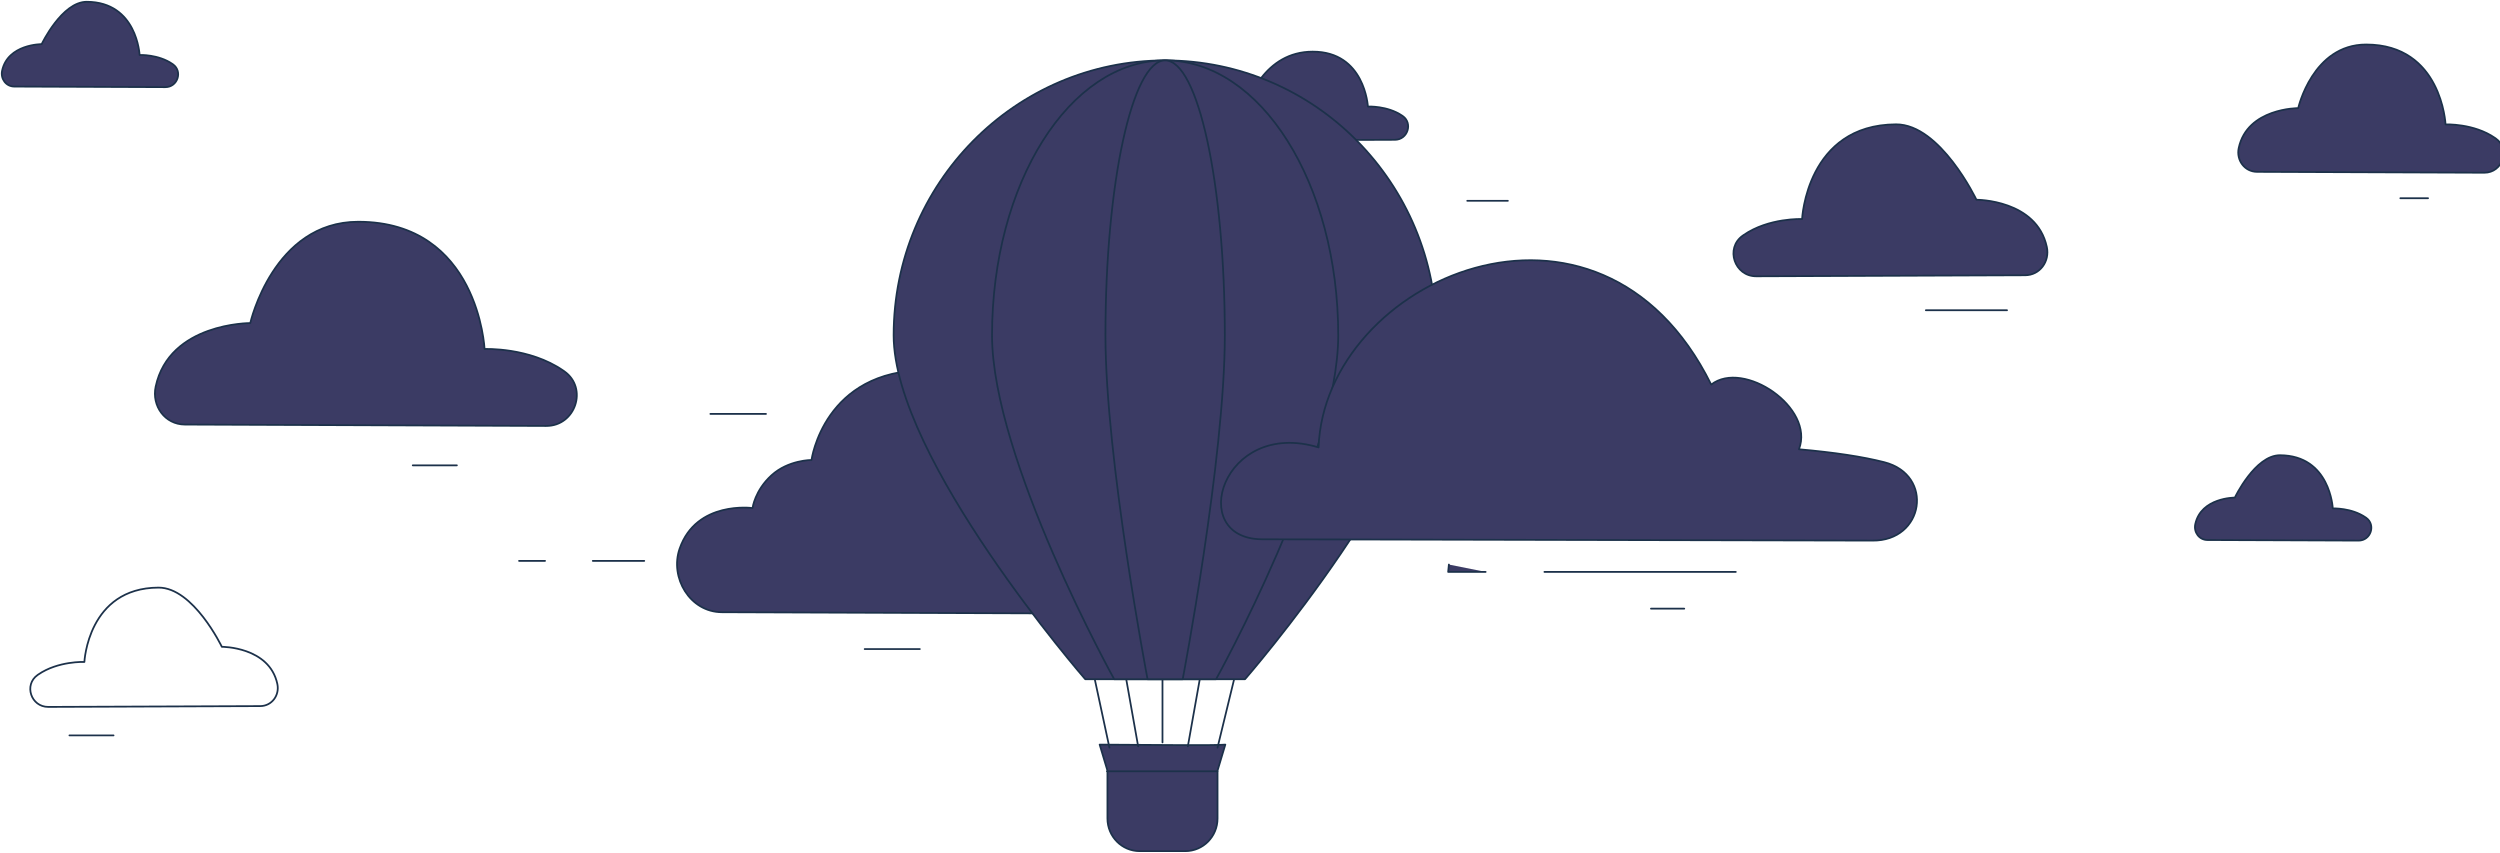
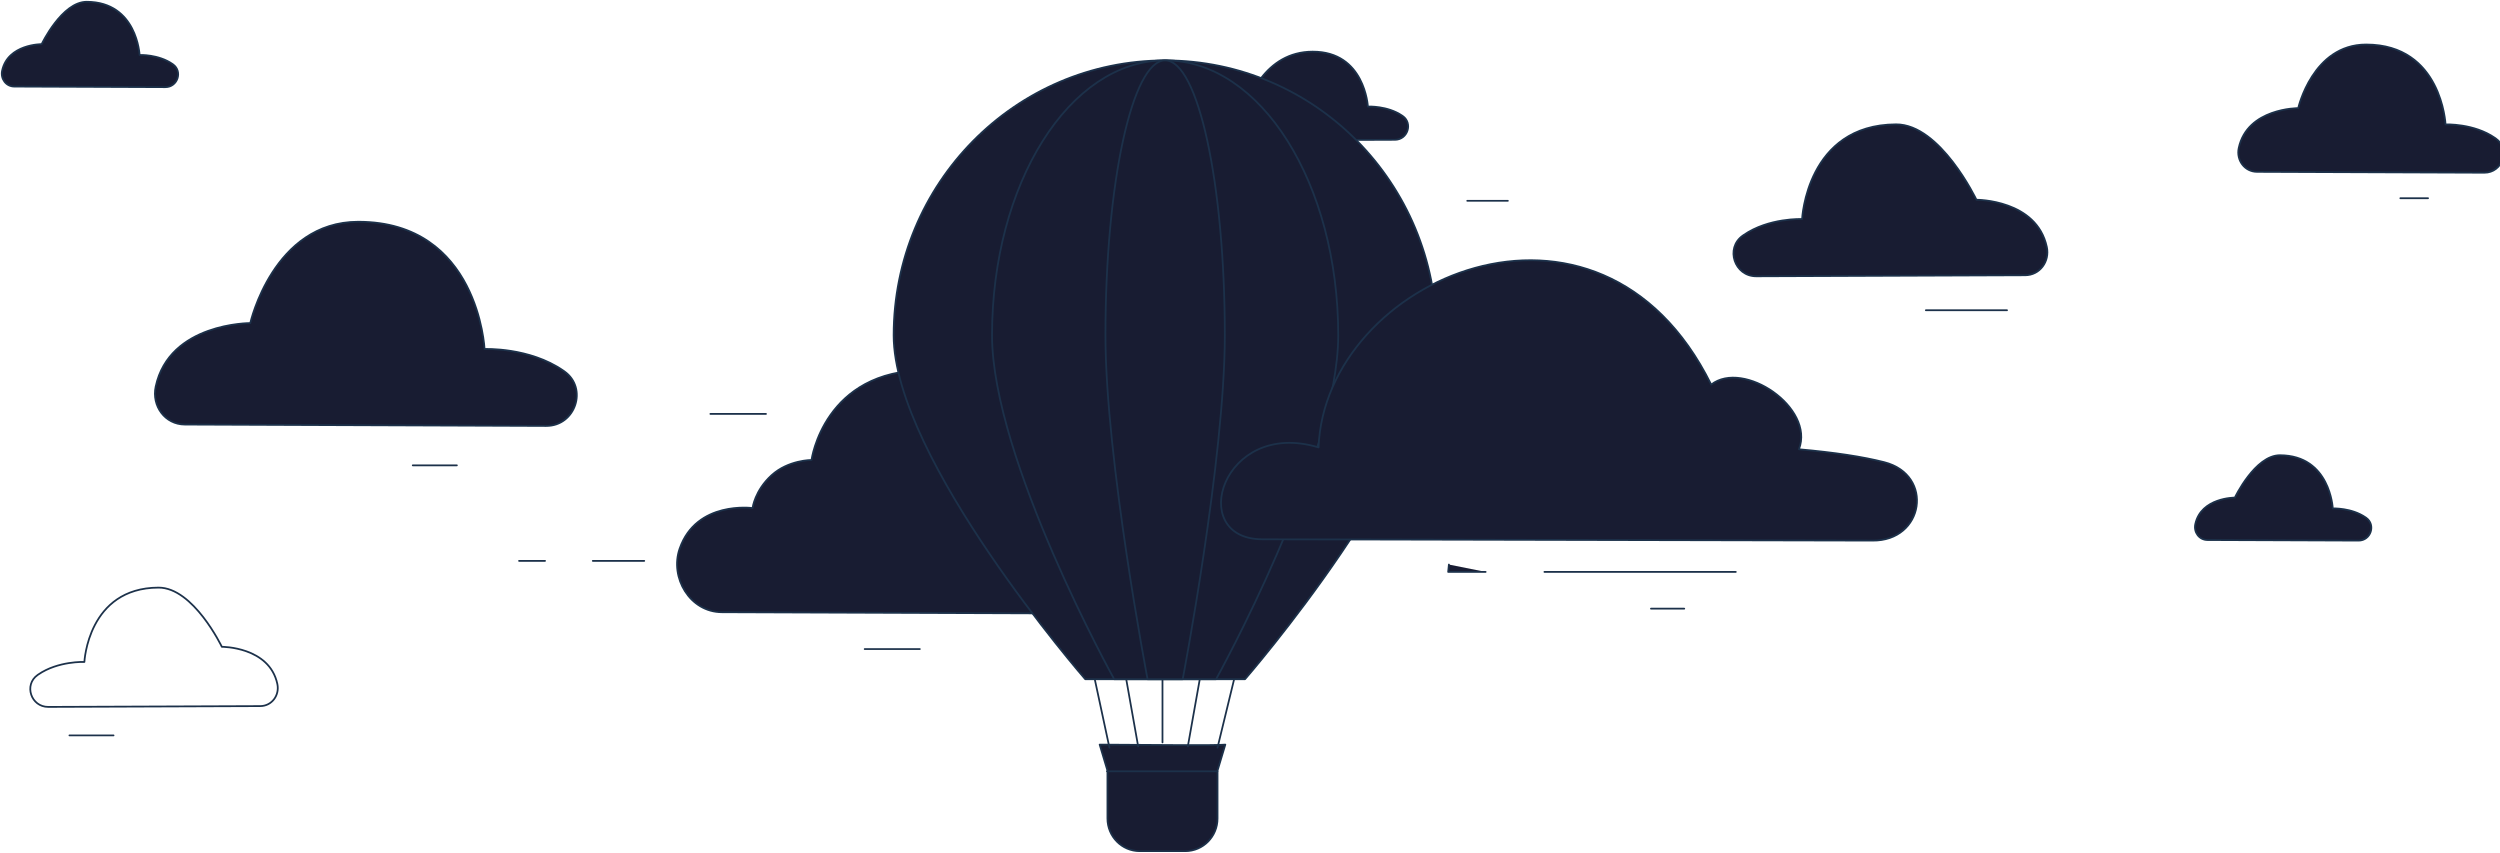
<svg xmlns="http://www.w3.org/2000/svg" width="1404" height="479" viewBox="0 0 1404 479" fill="none">
-   <path fill-rule="evenodd" clip-rule="evenodd" d="M1137.32 154.588L986.299 155.168C974.072 155.214 968.74 139.404 978.72 132.339C978.859 132.24 979.001 132.143 979.143 132.044C993.353 122.194 1012.05 123.014 1012.05 123.014C1012.05 123.014 1014.52 70.022 1064.83 69.829C1089.71 69.733 1109.97 112.175 1109.97 112.175C1109.97 112.175 1143.81 112.044 1149.51 138.739C1151.23 146.824 1145.59 154.557 1137.32 154.588Z" fill="#3b3b64 " />
+   <path fill-rule="evenodd" clip-rule="evenodd" d="M1137.32 154.588L986.299 155.168C974.072 155.214 968.74 139.404 978.72 132.339C978.859 132.24 979.001 132.143 979.143 132.044C993.353 122.194 1012.05 123.014 1012.05 123.014C1012.05 123.014 1014.52 70.022 1064.83 69.829C1089.71 69.733 1109.97 112.175 1109.97 112.175C1109.97 112.175 1143.81 112.044 1149.51 138.739C1151.23 146.824 1145.59 154.557 1137.32 154.588Z" fill="#181c32" />
  <path fill-rule="evenodd" clip-rule="evenodd" d="M1137.32 154.588L986.299 155.168C974.072 155.214 968.74 139.404 978.72 132.339C978.859 132.24 979.001 132.143 979.143 132.044C993.353 122.194 1012.05 123.014 1012.05 123.014C1012.05 123.014 1014.52 70.022 1064.83 69.829C1089.71 69.733 1109.97 112.175 1109.97 112.175C1109.97 112.175 1143.81 112.044 1149.51 138.739C1151.23 146.824 1145.59 154.557 1137.32 154.588Z" stroke="#1C314A" stroke-linecap="round" stroke-linejoin="round" />
  <path fill-rule="evenodd" clip-rule="evenodd" d="M146.145 396.545L27.089 397C17.449 397.037 13.246 384.623 21.114 379.077C21.223 379 21.335 378.923 21.447 378.845C32.65 371.112 47.393 371.756 47.393 371.756C47.393 371.756 49.339 330.151 89.001 330C108.611 329.925 124.586 363.246 124.586 363.246C124.586 363.246 151.261 363.143 155.754 384.102C157.116 390.449 152.663 396.52 146.145 396.545Z" stroke="#1C314A" stroke-linecap="round" stroke-linejoin="round" />
-   <path fill-rule="evenodd" clip-rule="evenodd" d="M103.8 238.435L306.747 239.213C323.178 239.276 330.344 218.03 316.933 208.538C316.744 208.404 316.554 208.271 316.363 208.139C297.269 194.902 272.135 196.002 272.135 196.002C272.135 196.002 268.819 124.53 201.21 124.53C153.401 124.53 140.55 181.437 140.55 181.437C140.55 181.437 95.08 181.262 87.418 217.136C85.098 228.002 92.687 238.393 103.8 238.435Z" fill="#3b3b64 " />
+   <path fill-rule="evenodd" clip-rule="evenodd" d="M103.8 238.435L306.747 239.213C323.178 239.276 330.344 218.03 316.933 208.538C316.744 208.404 316.554 208.271 316.363 208.139C297.269 194.902 272.135 196.002 272.135 196.002C272.135 196.002 268.819 124.53 201.21 124.53C153.401 124.53 140.55 181.437 140.55 181.437C140.55 181.437 95.08 181.262 87.418 217.136C85.098 228.002 92.687 238.393 103.8 238.435Z" fill="#181c32" />
  <path fill-rule="evenodd" clip-rule="evenodd" d="M103.8 238.435L306.747 239.213C323.178 239.276 330.344 218.03 316.933 208.538C316.744 208.404 316.554 208.271 316.363 208.139C297.269 194.902 272.135 196.002 272.135 196.002C272.135 196.002 268.819 124.53 201.21 124.53C153.401 124.53 140.55 181.437 140.55 181.437C140.55 181.437 95.08 181.262 87.418 217.136C85.098 228.002 92.687 238.393 103.8 238.435Z" stroke="#1C314A" stroke-linecap="round" stroke-linejoin="round" />
-   <path fill-rule="evenodd" clip-rule="evenodd" d="M703.49 78.817L783.404 78.509C790.549 78.482 793.594 69.22 787.731 65.138C787.647 65.082 787.565 65.024 787.482 64.968C779.135 59.276 768.211 59.838 768.211 59.838C768.211 59.838 766.533 28.887 737.137 29C710.561 29.102 700.063 55.226 696.297 69.611C695.072 74.284 698.659 78.836 703.49 78.817Z" fill="#3b3b64 " />
+   <path fill-rule="evenodd" clip-rule="evenodd" d="M703.49 78.817L783.404 78.509C790.549 78.482 793.594 69.22 787.731 65.138C787.647 65.082 787.565 65.024 787.482 64.968C779.135 59.276 768.211 59.838 768.211 59.838C768.211 59.838 766.533 28.887 737.137 29C710.561 29.102 700.063 55.226 696.297 69.611C695.072 74.284 698.659 78.836 703.49 78.817Z" fill="#181c32" />
  <path fill-rule="evenodd" clip-rule="evenodd" d="M703.49 78.817L783.404 78.509C790.549 78.482 793.594 69.22 787.731 65.138C787.647 65.082 787.565 65.024 787.482 64.968C779.135 59.276 768.211 59.838 768.211 59.838C768.211 59.838 766.533 28.887 737.137 29C710.561 29.102 700.063 55.226 696.297 69.611C695.072 74.284 698.659 78.836 703.49 78.817Z" stroke="#1C314A" stroke-linecap="round" stroke-linejoin="round" />
-   <path fill-rule="evenodd" clip-rule="evenodd" d="M405.406 343.822L679.088 344.825C704.779 344.92 703.677 323.762 695.313 316.361C686.741 308.775 669.735 311.778 669.735 311.778C669.735 311.778 664.728 297.531 648.1 290.543C633.391 284.362 617.947 287.221 617.947 287.221C617.947 287.221 617.983 277.457 608.58 269.335C599.177 261.213 586.599 261.953 586.599 261.953C586.599 261.953 578.15 208.08 520.378 207.87C462.607 207.658 455.74 258.33 455.74 258.33C455.74 258.33 442.771 258.283 433.307 266.895C423.843 275.507 422.628 285.328 422.628 285.328C422.628 285.328 391.099 280.961 381.671 308.138C376.053 324.335 387.404 343.756 405.406 343.822Z" fill="#3b3b64 " />
+   <path fill-rule="evenodd" clip-rule="evenodd" d="M405.406 343.822L679.088 344.825C704.779 344.92 703.677 323.762 695.313 316.361C686.741 308.775 669.735 311.778 669.735 311.778C669.735 311.778 664.728 297.531 648.1 290.543C633.391 284.362 617.947 287.221 617.947 287.221C617.947 287.221 617.983 277.457 608.58 269.335C599.177 261.213 586.599 261.953 586.599 261.953C586.599 261.953 578.15 208.08 520.378 207.87C462.607 207.658 455.74 258.33 455.74 258.33C455.74 258.33 442.771 258.283 433.307 266.895C423.843 275.507 422.628 285.328 422.628 285.328C422.628 285.328 391.099 280.961 381.671 308.138C376.053 324.335 387.404 343.756 405.406 343.822Z" fill="#181c32" />
  <path fill-rule="evenodd" clip-rule="evenodd" d="M405.406 343.822L679.088 344.825C704.779 344.92 703.677 323.762 695.313 316.361C686.741 308.775 669.735 311.778 669.735 311.778C669.735 311.778 664.728 297.531 648.1 290.543C633.391 284.362 617.947 287.221 617.947 287.221C617.947 287.221 617.983 277.457 608.58 269.335C599.177 261.213 586.599 261.953 586.599 261.953C586.599 261.953 578.15 208.08 520.378 207.87C462.607 207.658 455.74 258.33 455.74 258.33C455.74 258.33 442.771 258.283 433.307 266.895C423.843 275.507 422.628 285.328 422.628 285.328C422.628 285.328 391.099 280.961 381.671 308.138C376.053 324.335 387.404 343.756 405.406 343.822Z" stroke="#1C314A" stroke-linecap="round" stroke-linejoin="round" />
-   <path fill-rule="evenodd" clip-rule="evenodd" d="M1239.71 303.278L1324.56 303.604C1331.43 303.63 1334.42 294.748 1328.82 290.78C1328.74 290.724 1328.66 290.669 1328.58 290.614C1320.59 285.079 1310.09 285.539 1310.09 285.539C1310.09 285.539 1308.7 255.769 1280.44 255.66C1266.46 255.607 1255.08 279.45 1255.08 279.45C1255.08 279.45 1236.07 279.377 1232.86 294.373C1231.89 298.917 1235.07 303.26 1239.71 303.278Z" fill="#3b3b64 " />
+   <path fill-rule="evenodd" clip-rule="evenodd" d="M1239.71 303.278L1324.56 303.604C1331.43 303.63 1334.42 294.748 1328.82 290.78C1328.74 290.724 1328.66 290.669 1328.58 290.614C1320.59 285.079 1310.09 285.539 1310.09 285.539C1310.09 285.539 1308.7 255.769 1280.44 255.66C1266.46 255.607 1255.08 279.45 1255.08 279.45C1255.08 279.45 1236.07 279.377 1232.86 294.373C1231.89 298.917 1235.07 303.26 1239.71 303.278Z" fill="#181c32" />
  <path fill-rule="evenodd" clip-rule="evenodd" d="M1239.71 303.278L1324.56 303.604C1331.43 303.63 1334.42 294.748 1328.82 290.78C1328.74 290.724 1328.66 290.669 1328.58 290.614C1320.59 285.079 1310.09 285.539 1310.09 285.539C1310.09 285.539 1308.7 255.769 1280.44 255.66C1266.46 255.607 1255.08 279.45 1255.08 279.45C1255.08 279.45 1236.07 279.377 1232.86 294.373C1231.89 298.917 1235.07 303.26 1239.71 303.278Z" stroke="#1C314A" stroke-linecap="round" stroke-linejoin="round" />
-   <path fill-rule="evenodd" clip-rule="evenodd" d="M8.024 48.618L92.868 48.944C99.739 48.97 102.734 40.087 97.128 36.12C97.048 36.064 96.968 36.009 96.89 35.954C88.905 30.419 78.398 30.879 78.398 30.879C78.398 30.879 77.011 1.109 48.748 1C34.772 0.946 23.388 24.79 23.388 24.79C23.388 24.79 4.379 24.717 1.175 39.713C0.205 44.257 3.379 48.6 8.024 48.618Z" fill="#3b3b64 " />
+   <path fill-rule="evenodd" clip-rule="evenodd" d="M8.024 48.618L92.868 48.944C99.739 48.97 102.734 40.087 97.128 36.12C97.048 36.064 96.968 36.009 96.89 35.954C88.905 30.419 78.398 30.879 78.398 30.879C78.398 30.879 77.011 1.109 48.748 1C34.772 0.946 23.388 24.79 23.388 24.79C23.388 24.79 4.379 24.717 1.175 39.713C0.205 44.257 3.379 48.6 8.024 48.618Z" fill="#181c32" />
  <path fill-rule="evenodd" clip-rule="evenodd" d="M8.024 48.618L92.868 48.944C99.739 48.97 102.734 40.087 97.128 36.12C97.048 36.064 96.968 36.009 96.89 35.954C88.905 30.419 78.398 30.879 78.398 30.879C78.398 30.879 77.011 1.109 48.748 1C34.772 0.946 23.388 24.79 23.388 24.79C23.388 24.79 4.379 24.717 1.175 39.713C0.205 44.257 3.379 48.6 8.024 48.618Z" stroke="#1C314A" stroke-linecap="round" stroke-linejoin="round" />
-   <path fill-rule="evenodd" clip-rule="evenodd" d="M665.651 478H640.053C630.049 478 621.939 469.789 621.939 459.661V432.785L617.562 418.171C644.685 418.29 682.744 418.766 688.141 418.171L683.765 432.785V459.661C683.765 469.789 675.654 478 665.651 478Z" fill="#3b3b64 " />
+   <path fill-rule="evenodd" clip-rule="evenodd" d="M665.651 478H640.053C630.049 478 621.939 469.789 621.939 459.661V432.785L617.562 418.171C644.685 418.29 682.744 418.766 688.141 418.171L683.765 432.785V459.661C683.765 469.789 675.654 478 665.651 478Z" fill="#181c32" />
  <path fill-rule="evenodd" clip-rule="evenodd" d="M665.651 478H640.053C630.049 478 621.939 469.789 621.939 459.661V432.785L617.562 418.171C644.685 418.29 682.744 418.766 688.141 418.171L683.765 432.785V459.661C683.765 469.789 675.654 478 665.651 478Z" stroke="#1C314A" stroke-linecap="round" stroke-linejoin="round" />
  <path d="M652.853 379.975V416.937" stroke="#1C314A" stroke-linecap="round" stroke-linejoin="round" />
-   <path fill-rule="evenodd" clip-rule="evenodd" d="M614.808 381.39L623.063 419.887L614.808 381.39Z" fill="#3b3b64 " />
+   <path fill-rule="evenodd" clip-rule="evenodd" d="M614.808 381.39L623.063 419.887L614.808 381.39Z" fill="#181c32" />
  <path d="M614.808 381.39L623.063 419.887" stroke="#1C314A" stroke-linecap="round" stroke-linejoin="round" />
-   <path fill-rule="evenodd" clip-rule="evenodd" d="M693.1 381.39L683.75 419.887L693.1 381.39Z" fill="#3b3b64 " />
+   <path fill-rule="evenodd" clip-rule="evenodd" d="M693.1 381.39L683.75 419.887L693.1 381.39Z" fill="#181c32" />
  <path d="M693.1 381.39L683.75 419.887" stroke="#1C314A" stroke-linecap="round" stroke-linejoin="round" />
-   <path fill-rule="evenodd" clip-rule="evenodd" d="M673.843 381.15L667.094 419.156L673.843 381.15Z" fill="#3b3b64 " />
+   <path fill-rule="evenodd" clip-rule="evenodd" d="M673.843 381.15L667.094 419.156L673.843 381.15Z" fill="#181c32" />
  <path d="M673.843 381.15L667.094 419.156" stroke="#1C314A" stroke-linecap="round" stroke-linejoin="round" />
-   <path fill-rule="evenodd" clip-rule="evenodd" d="M632.441 381.15L639.189 419.156L632.441 381.15Z" fill="#3b3b64 " />
+   <path fill-rule="evenodd" clip-rule="evenodd" d="M632.441 381.15L639.189 419.156L632.441 381.15Z" fill="#181c32" />
  <path d="M632.441 381.15L639.189 419.156" stroke="#1C314A" stroke-linecap="round" stroke-linejoin="round" />
  <path d="M621.692 433.159H683.703" stroke="#1C314A" stroke-linecap="round" stroke-linejoin="round" />
-   <path fill-rule="evenodd" clip-rule="evenodd" d="M806.813 188.295C806.813 103.033 738.548 33.916 654.338 33.916C570.13 33.916 501.865 103.033 501.865 188.295C501.865 257.744 609.472 381.452 609.472 381.452H699.205C699.205 381.452 806.813 257.744 806.813 188.295Z" fill="#3b3b64 " />
+   <path fill-rule="evenodd" clip-rule="evenodd" d="M806.813 188.295C806.813 103.033 738.548 33.916 654.338 33.916C570.13 33.916 501.865 103.033 501.865 188.295C501.865 257.744 609.472 381.452 609.472 381.452H699.205C699.205 381.452 806.813 257.744 806.813 188.295Z" fill="#181c32" />
  <path fill-rule="evenodd" clip-rule="evenodd" d="M806.813 188.295C806.813 103.033 738.548 33.916 654.338 33.916C570.13 33.916 501.865 103.033 501.865 188.295C501.865 257.744 609.472 381.452 609.472 381.452H699.205C699.205 381.452 806.813 257.744 806.813 188.295Z" stroke="#1C314A" stroke-linecap="round" stroke-linejoin="round" />
-   <path fill-rule="evenodd" clip-rule="evenodd" d="M751.55 188.295C751.55 103.033 708.027 33.916 654.338 33.916C600.65 33.916 557.126 103.033 557.126 188.295C557.126 257.744 625.733 381.452 625.733 381.452H682.944C682.944 381.452 751.55 257.744 751.55 188.295Z" fill="#3b3b64 " />
+   <path fill-rule="evenodd" clip-rule="evenodd" d="M751.55 188.295C751.55 103.033 708.027 33.916 654.338 33.916C600.65 33.916 557.126 103.033 557.126 188.295C557.126 257.744 625.733 381.452 625.733 381.452H682.944C682.944 381.452 751.55 257.744 751.55 188.295Z" fill="#181c32" />
  <path fill-rule="evenodd" clip-rule="evenodd" d="M751.55 188.295C751.55 103.033 708.027 33.916 654.338 33.916C600.65 33.916 557.126 103.033 557.126 188.295C557.126 257.744 625.733 381.452 625.733 381.452H682.944C682.944 381.452 751.55 257.744 751.55 188.295Z" stroke="#1C314A" stroke-linecap="round" stroke-linejoin="round" />
-   <path fill-rule="evenodd" clip-rule="evenodd" d="M687.858 188.295C687.858 103.033 672.852 33.916 654.339 33.916C635.828 33.916 620.821 103.033 620.821 188.295C620.821 257.744 644.476 381.452 644.476 381.452H664.203C664.203 381.452 687.858 257.744 687.858 188.295Z" fill="#3b3b64 " />
+   <path fill-rule="evenodd" clip-rule="evenodd" d="M687.858 188.295C687.858 103.033 672.852 33.916 654.339 33.916C635.828 33.916 620.821 103.033 620.821 188.295C620.821 257.744 644.476 381.452 644.476 381.452H664.203C664.203 381.452 687.858 257.744 687.858 188.295Z" fill="#181c32" />
  <path fill-rule="evenodd" clip-rule="evenodd" d="M687.858 188.295C687.858 103.033 672.852 33.916 654.339 33.916C635.828 33.916 620.821 103.033 620.821 188.295C620.821 257.744 644.476 381.452 644.476 381.452H664.203C664.203 381.452 687.858 257.744 687.858 188.295Z" stroke="#1C314A" stroke-linecap="round" stroke-linejoin="round" />
-   <path fill-rule="evenodd" clip-rule="evenodd" d="M708.828 302.864C665.977 302.701 686.289 234.833 740.511 251.271C743.877 156.938 897.921 88.499 961.018 215.991C979.051 201.835 1019.32 228.858 1010.29 252.307C1030.25 254.085 1045.96 256.456 1058.17 259.559C1086.36 266.732 1080.63 303.975 1051.54 303.602L708.828 302.864Z" fill="#3b3b64 " />
+   <path fill-rule="evenodd" clip-rule="evenodd" d="M708.828 302.864C665.977 302.701 686.289 234.833 740.511 251.271C743.877 156.938 897.921 88.499 961.018 215.991C979.051 201.835 1019.32 228.858 1010.29 252.307C1030.25 254.085 1045.96 256.456 1058.17 259.559C1086.36 266.732 1080.63 303.975 1051.54 303.602L708.828 302.864Z" fill="#181c32" />
  <path fill-rule="evenodd" clip-rule="evenodd" d="M708.828 302.864C665.977 302.701 686.289 234.833 740.511 251.271C743.877 156.938 897.921 88.499 961.018 215.991C979.051 201.835 1019.32 228.858 1010.29 252.307C1030.25 254.085 1045.96 256.456 1058.17 259.559C1086.36 266.732 1080.63 303.975 1051.54 303.602L708.828 302.864Z" stroke="#1C314A" stroke-linecap="round" stroke-linejoin="round" />
  <path d="M867.347 321.18H974.824" stroke="#1C314A" stroke-linecap="round" stroke-linejoin="round" />
-   <path fill-rule="evenodd" clip-rule="evenodd" d="M834.332 321.18H813.29C813.426 319.804 813.561 318.428 813.698 317.053" fill="#3b3b64 " />
+   <path fill-rule="evenodd" clip-rule="evenodd" d="M834.332 321.18H813.29C813.426 319.804 813.561 318.428 813.698 317.053" fill="#181c32" />
  <path d="M834.332 321.18H813.29C813.426 319.804 813.561 318.428 813.698 317.053" stroke="#1C314A" stroke-linecap="round" stroke-linejoin="round" />
  <path d="M485.612 364.511H516.564" stroke="#1C314A" stroke-linecap="round" stroke-linejoin="round" />
  <path d="M231.811 261.34H256.572" stroke="#1C314A" stroke-linecap="round" stroke-linejoin="round" />
  <path d="M39 413H63.761" stroke="#1C314A" stroke-linecap="round" stroke-linejoin="round" />
-   <path fill-rule="evenodd" clip-rule="evenodd" d="M1267.56 96.512L1395.19 97C1405.52 97.04 1410.02 83.701 1401.59 77.742C1401.47 77.658 1401.35 77.574 1401.23 77.491C1389.23 69.181 1373.42 69.872 1373.42 69.872C1373.42 69.872 1371.34 25 1328.82 25C1298.76 25 1290.67 60.727 1290.67 60.727C1290.67 60.727 1262.08 60.617 1257.26 83.14C1255.8 89.962 1260.58 96.485 1267.56 96.512Z" fill="#3b3b64 " />
+   <path fill-rule="evenodd" clip-rule="evenodd" d="M1267.56 96.512L1395.19 97C1405.52 97.04 1410.02 83.701 1401.59 77.742C1401.47 77.658 1401.35 77.574 1401.23 77.491C1389.23 69.181 1373.42 69.872 1373.42 69.872C1373.42 69.872 1371.34 25 1328.82 25C1298.76 25 1290.67 60.727 1290.67 60.727C1290.67 60.727 1262.08 60.617 1257.26 83.14C1255.8 89.962 1260.58 96.485 1267.56 96.512Z" fill="#181c32" />
  <path fill-rule="evenodd" clip-rule="evenodd" d="M1267.56 96.512L1395.19 97C1405.52 97.04 1410.02 83.701 1401.59 77.742C1401.47 77.658 1401.35 77.574 1401.23 77.491C1389.23 69.181 1373.42 69.872 1373.42 69.872C1373.42 69.872 1371.34 25 1328.82 25C1298.76 25 1290.67 60.727 1290.67 60.727C1290.67 60.727 1262.08 60.617 1257.26 83.14C1255.8 89.962 1260.58 96.485 1267.56 96.512Z" stroke="#1C314A" stroke-linecap="round" stroke-linejoin="round" />
  <path d="M1348.03 111.321H1363.59" stroke="#1C314A" stroke-linecap="round" stroke-linejoin="round" />
  <path d="M398.948 232.452H430.174" stroke="#1C314A" stroke-linecap="round" stroke-linejoin="round" />
  <path d="M332.919 314.989H361.807" stroke="#1C314A" stroke-linecap="round" stroke-linejoin="round" />
  <path d="M306.094 314.989H291.503" stroke="#1C314A" stroke-linecap="round" stroke-linejoin="round" />
  <path d="M1081.56 174.236H1127.14" stroke="#1C314A" stroke-linecap="round" stroke-linejoin="round" />
  <path d="M824.014 112.772H846.805" stroke="#1C314A" stroke-linecap="round" stroke-linejoin="round" />
  <path d="M927.187 341.814H945.871" stroke="#1C314A" stroke-linecap="round" stroke-linejoin="round" />
</svg>
